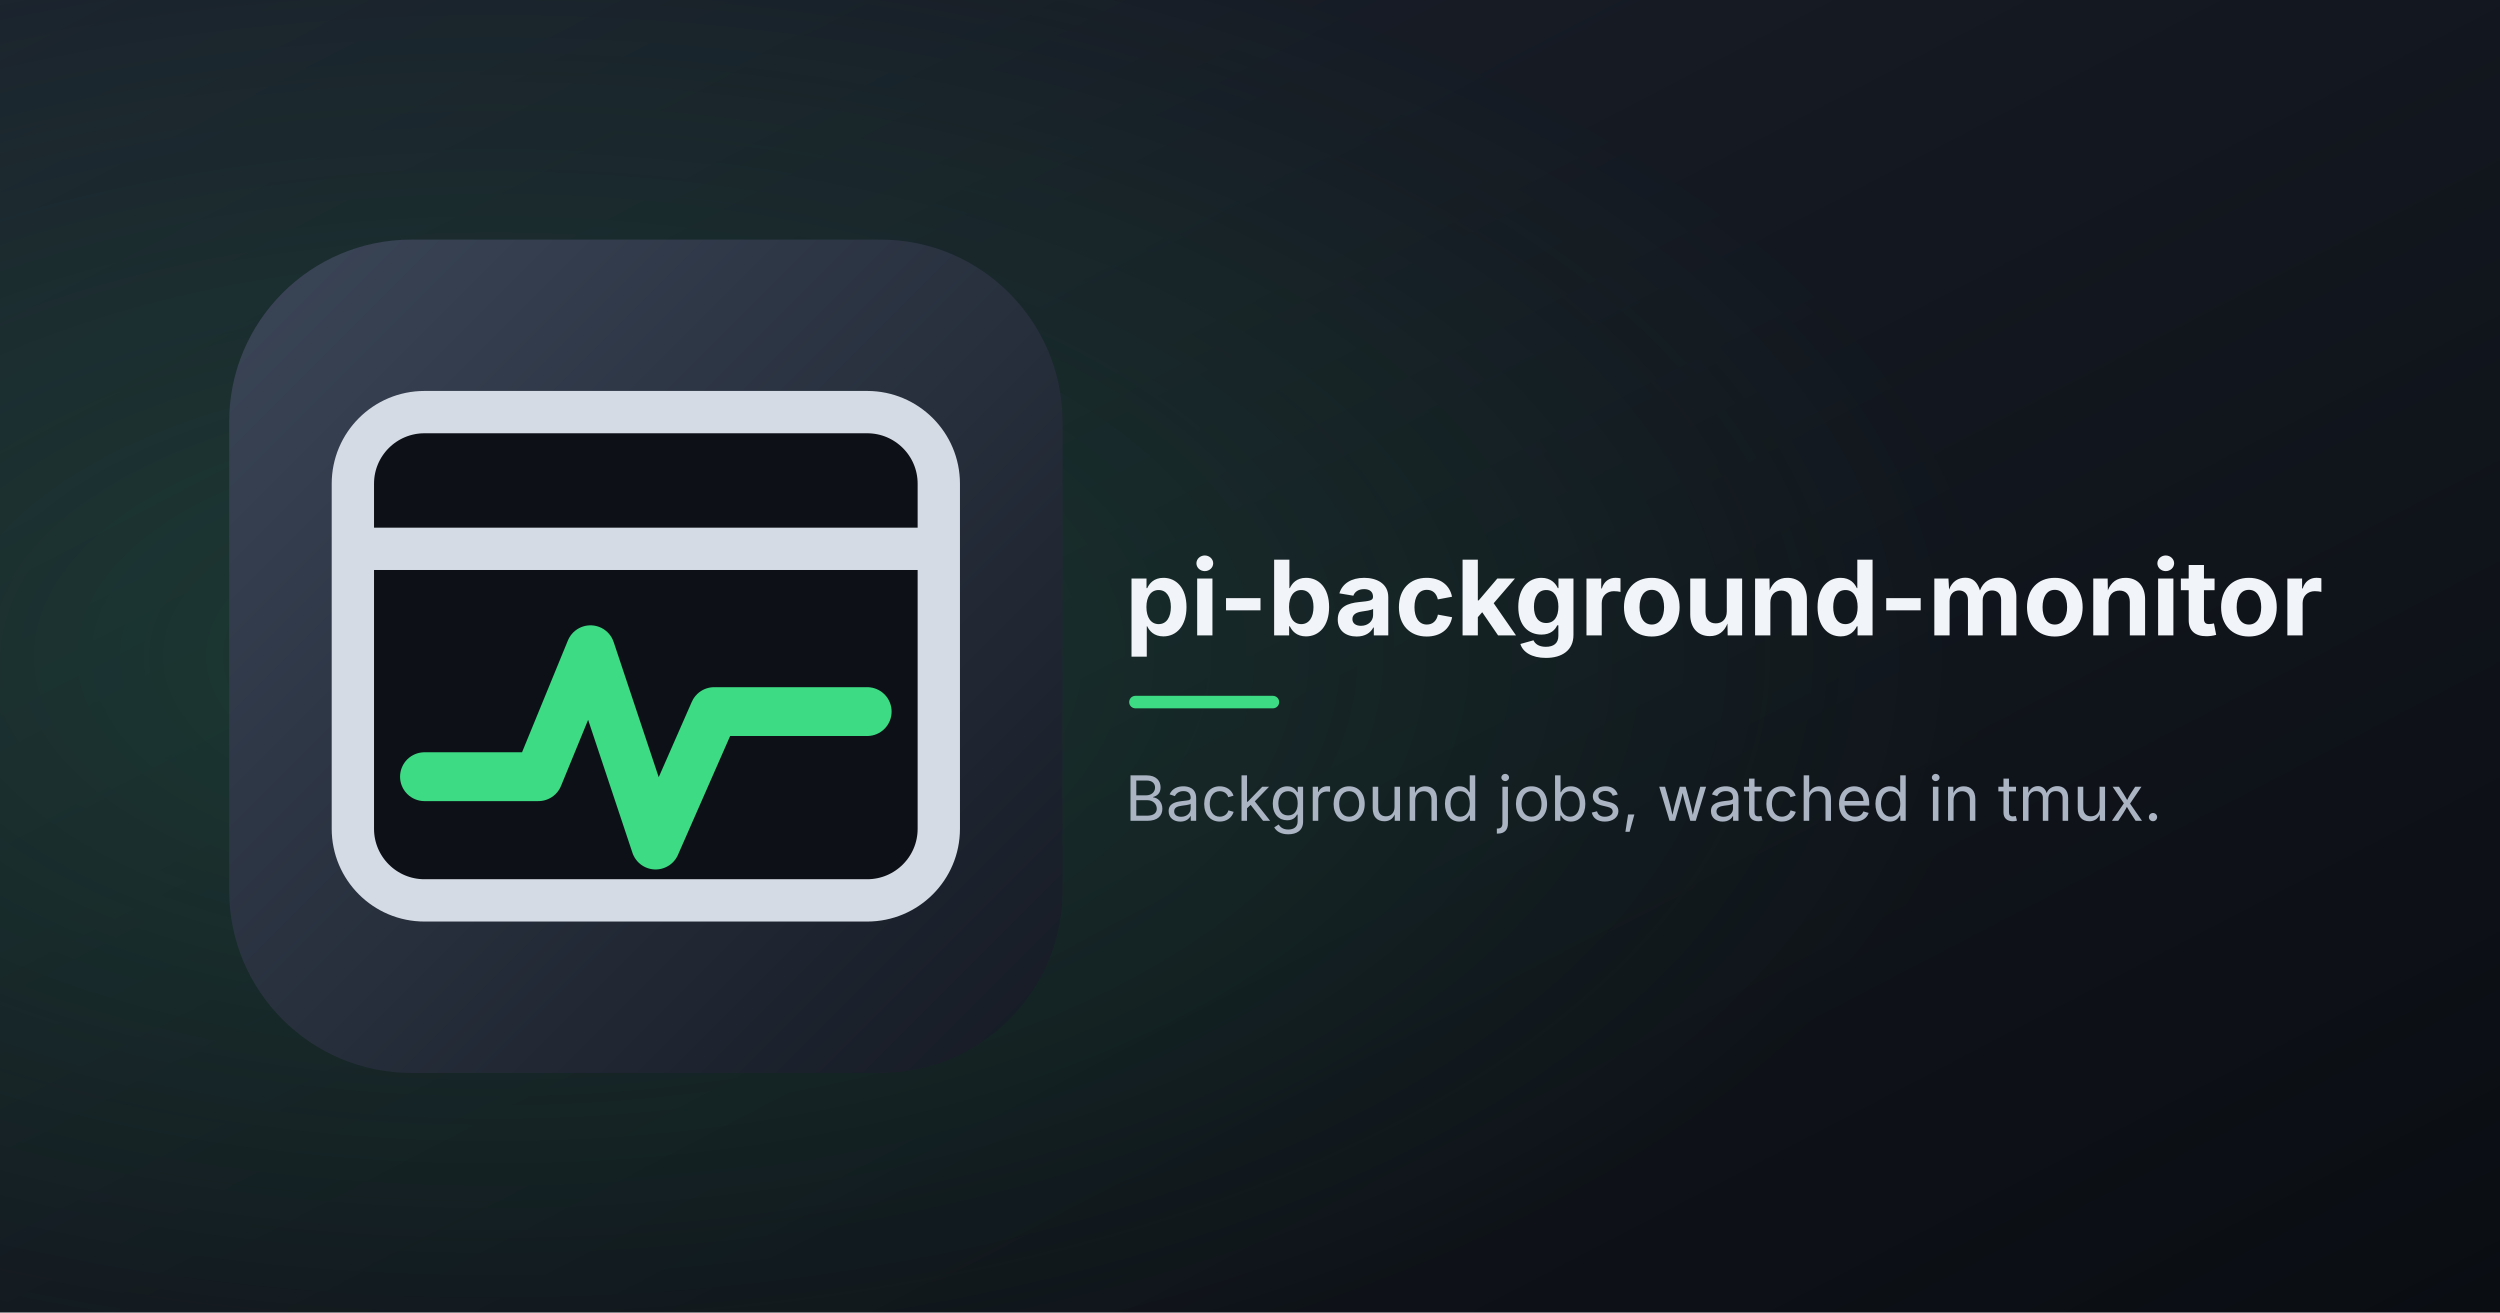
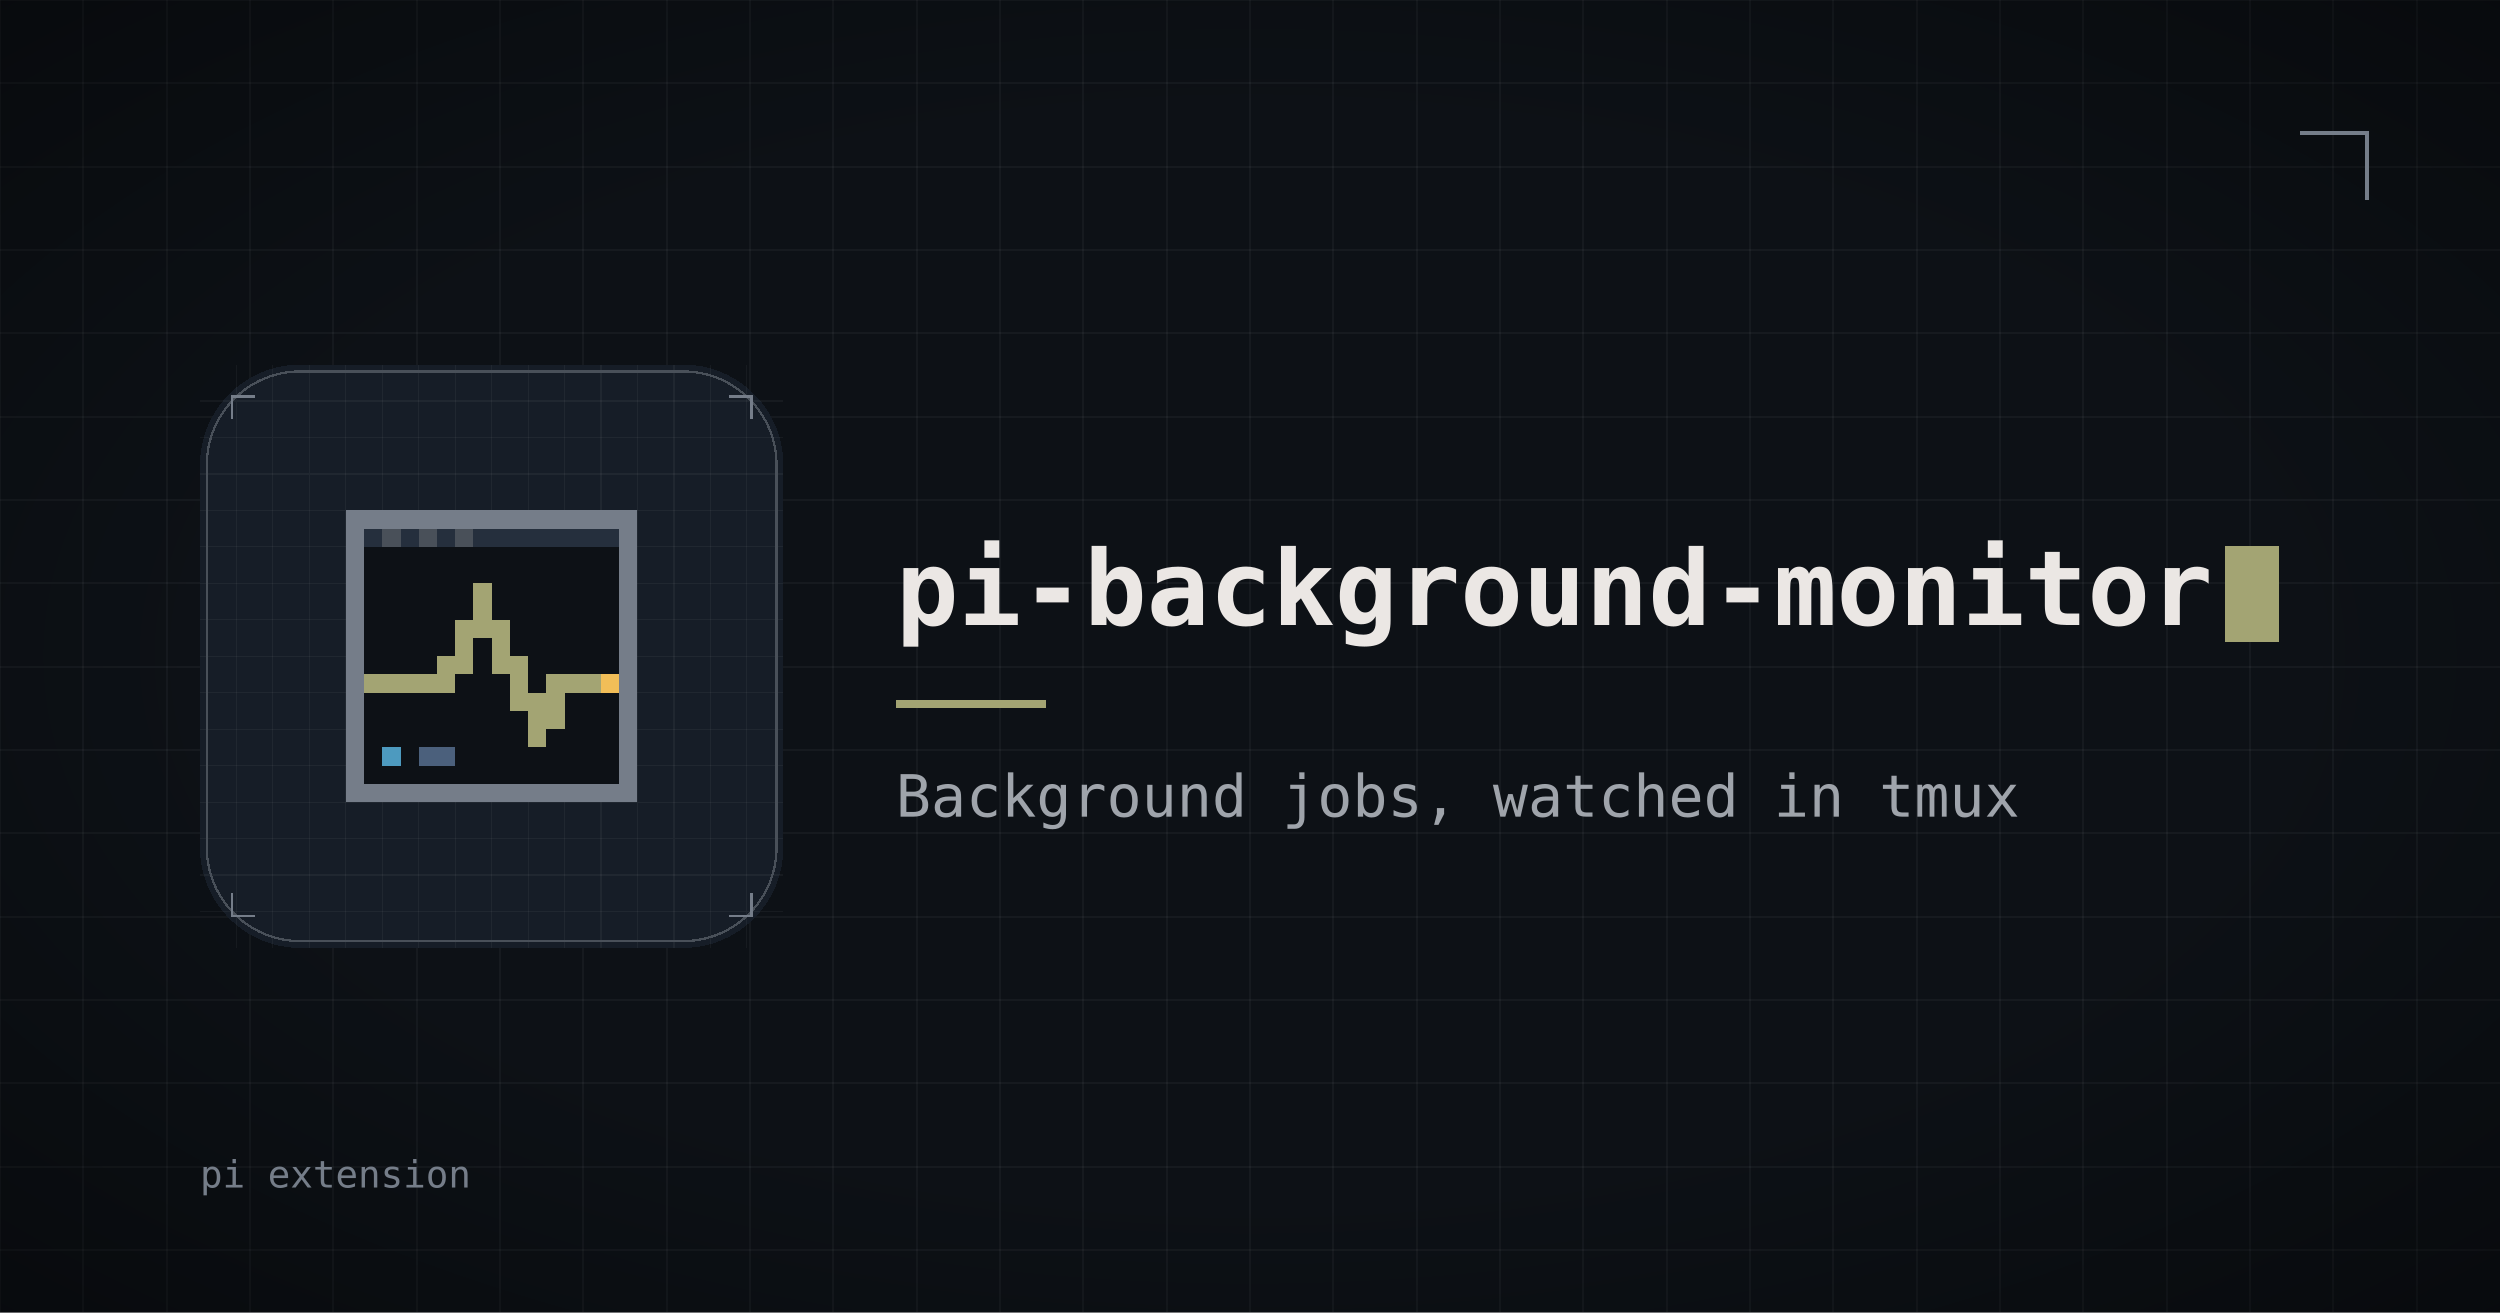
<svg xmlns="http://www.w3.org/2000/svg" viewBox="0 0 1200 630" width="1200" height="630">
  <defs>
-     <linearGradient id="bg" x1="0" y1="0" x2="1" y2="1">
-       <stop offset="0" stop-color="#1b212c" />
-       <stop offset="1" stop-color="#0a0d12" />
-     </linearGradient>
-     <linearGradient id="tile" x1="0" y1="0" x2="1" y2="1">
-       <stop offset="0" stop-color="#3b4658" />
-       <stop offset="1" stop-color="#151a23" />
-     </linearGradient>
-     <radialGradient id="glow" cx="0.2" cy="0.5" r="0.6">
-       <stop offset="0" stop-color="#3ddc84" stop-opacity="0.16" />
-       <stop offset="1" stop-color="#3ddc84" stop-opacity="0" />
+     <radialGradient id="v" cx="50%" cy="50%" r="75%">
+       <stop offset="55%" stop-color="#000" stop-opacity="0" />
+       <stop offset="100%" stop-color="#000" stop-opacity=".45" />
    </radialGradient>
  </defs>
-   <rect width="1200" height="630" fill="url(#bg)" />
-   <rect width="1200" height="630" fill="url(#glow)" />
-   <g transform="translate(110,115) scale(0.78125)">
-     <rect width="512" height="512" rx="112" fill="url(#tile)" />
-     <rect x="76" y="106" width="360" height="300" rx="44" fill="#0d1117" stroke="#d5dbe4" stroke-width="26" />
-     <path d="M76 190H436" stroke="#d5dbe4" stroke-width="26" />
-     <path d="M120 330H190L222 252L262 372L298 290H392" fill="none" stroke="#3ddc84" stroke-width="30" stroke-linecap="round" stroke-linejoin="round" />
+   <rect width="1200" height="630" fill="#0d1116" />
+   <g stroke="#fff" stroke-opacity=".04" shape-rendering="crispEdges">
+     <path d="M0 0V630" />
+     <path d="M40 0V630" />
+     <path d="M80 0V630" />
+     <path d="M120 0V630" />
+     <path d="M160 0V630" />
+     <path d="M200 0V630" />
+     <path d="M240 0V630" />
+     <path d="M280 0V630" />
+     <path d="M320 0V630" />
+     <path d="M360 0V630" />
+     <path d="M400 0V630" />
+     <path d="M440 0V630" />
+     <path d="M480 0V630" />
+     <path d="M520 0V630" />
+     <path d="M560 0V630" />
+     <path d="M600 0V630" />
+     <path d="M640 0V630" />
+     <path d="M680 0V630" />
+     <path d="M720 0V630" />
+     <path d="M760 0V630" />
+     <path d="M800 0V630" />
+     <path d="M840 0V630" />
+     <path d="M880 0V630" />
+     <path d="M920 0V630" />
+     <path d="M960 0V630" />
+     <path d="M1000 0V630" />
+     <path d="M1040 0V630" />
+     <path d="M1080 0V630" />
+     <path d="M1120 0V630" />
+     <path d="M1160 0V630" />
+     <path d="M0 0H1200" />
+     <path d="M0 40H1200" />
+     <path d="M0 80H1200" />
+     <path d="M0 120H1200" />
+     <path d="M0 160H1200" />
+     <path d="M0 200H1200" />
+     <path d="M0 240H1200" />
+     <path d="M0 280H1200" />
+     <path d="M0 320H1200" />
+     <path d="M0 360H1200" />
+     <path d="M0 400H1200" />
+     <path d="M0 440H1200" />
+     <path d="M0 480H1200" />
+     <path d="M0 520H1200" />
+     <path d="M0 560H1200" />
+     <path d="M0 600H1200" />
  </g>
-   <text x="540" y="305" font-family="Inter, Helvetica, Arial, sans-serif" font-weight="700" font-size="50" fill="#f1f4f8">pi-background-monitor</text>
-   <rect x="542" y="334" width="72" height="6" rx="3" fill="#3ddc84" />
-   <text x="540" y="394" font-family="Inter, Helvetica, Arial, sans-serif" font-size="30" fill="#aab4c3">Background jobs, watched in tmux.</text>
+   <rect width="1200" height="630" fill="url(#v)" />
+   <g transform="translate(96 175) scale(0.546875)" shape-rendering="crispEdges">
+     <rect width="512" height="512" rx="88" fill="#161d27" />
+     <g stroke="#fff" stroke-opacity=".045" stroke-width="1">
+       <path d="M32 0V512M0 32H512" />
+       <path d="M64 0V512M0 64H512" />
+       <path d="M96 0V512M0 96H512" />
+       <path d="M128 0V512M0 128H512" />
+       <path d="M160 0V512M0 160H512" />
+       <path d="M192 0V512M0 192H512" />
+       <path d="M224 0V512M0 224H512" />
+       <path d="M256 0V512M0 256H512" />
+       <path d="M288 0V512M0 288H512" />
+       <path d="M320 0V512M0 320H512" />
+       <path d="M352 0V512M0 352H512" />
+       <path d="M384 0V512M0 384H512" />
+       <path d="M416 0V512M0 416H512" />
+       <path d="M448 0V512M0 448H512" />
+       <path d="M480 0V512M0 480H512" />
+     </g>
+     <rect x="6" y="6" width="500" height="500" rx="82" fill="none" stroke="#495059" stroke-width="2" />
+     <g stroke="#757d89" stroke-width="2" fill="none">
+       <path d="M48 28H28V48" />
+       <path d="M464 28H484V48" />
+       <path d="M48 484H28V464" />
+       <path d="M464 484H484V464" />
+     </g>
+     <g transform="translate(128 128)">
+       <rect width="256" height="256" fill="#757d89" />
+       <rect x="16" y="16" width="224" height="16" fill="#252f3d" />
+       <rect x="32" y="16" width="16" height="16" fill="#495059" />
+       <rect x="64" y="16" width="16" height="16" fill="#495059" />
+       <rect x="96" y="16" width="16" height="16" fill="#495059" />
+       <rect x="16" y="32" width="224" height="208" fill="#0d1116" />
+       <g fill="#a3a473">
+         <rect x="16" y="144" width="64" height="16" />
+         <rect x="80" y="128" width="16" height="32" />
+         <rect x="96" y="96" width="16" height="48" />
+         <rect x="112" y="64" width="16" height="48" />
+         <rect x="128" y="96" width="16" height="48" />
+         <rect x="144" y="128" width="16" height="48" />
+         <rect x="160" y="160" width="16" height="48" />
+         <rect x="176" y="144" width="16" height="48" />
+         <rect x="192" y="144" width="32" height="16" />
+       </g>
+       <rect x="224" y="144" width="16" height="16" fill="#F1BE58" />
+       <rect x="32" y="208" width="16" height="16" fill="#4D9ABF" />
+       <rect x="64" y="208" width="32" height="16" fill="#4b607c" />
+     </g>
+   </g>
+   <text x="430" y="300" font-family="CaskaydiaCove Nerd Font Mono, DejaVu Sans Mono, monospace" font-weight="700" font-size="50" fill="#ebe7e4">pi-background-monitor</text>
+   <rect x="1068" y="262" width="26" height="46" fill="#a3a473" shape-rendering="crispEdges" />
+   <rect x="430" y="336" width="72" height="4" fill="#a3a473" shape-rendering="crispEdges" />
+   <text x="430" y="392" font-family="CaskaydiaCove Nerd Font Mono, DejaVu Sans Mono, monospace" font-size="28" fill="#9fa4ab">Background jobs, watched in tmux</text>
+   <text x="96" y="570" font-family="CaskaydiaCove Nerd Font Mono, DejaVu Sans Mono, monospace" font-size="18" fill="#757d89">pi extension</text>
+   <path d="M1104 64H1136V96" stroke="#757d89" stroke-width="2" fill="none" shape-rendering="crispEdges" />
</svg>
